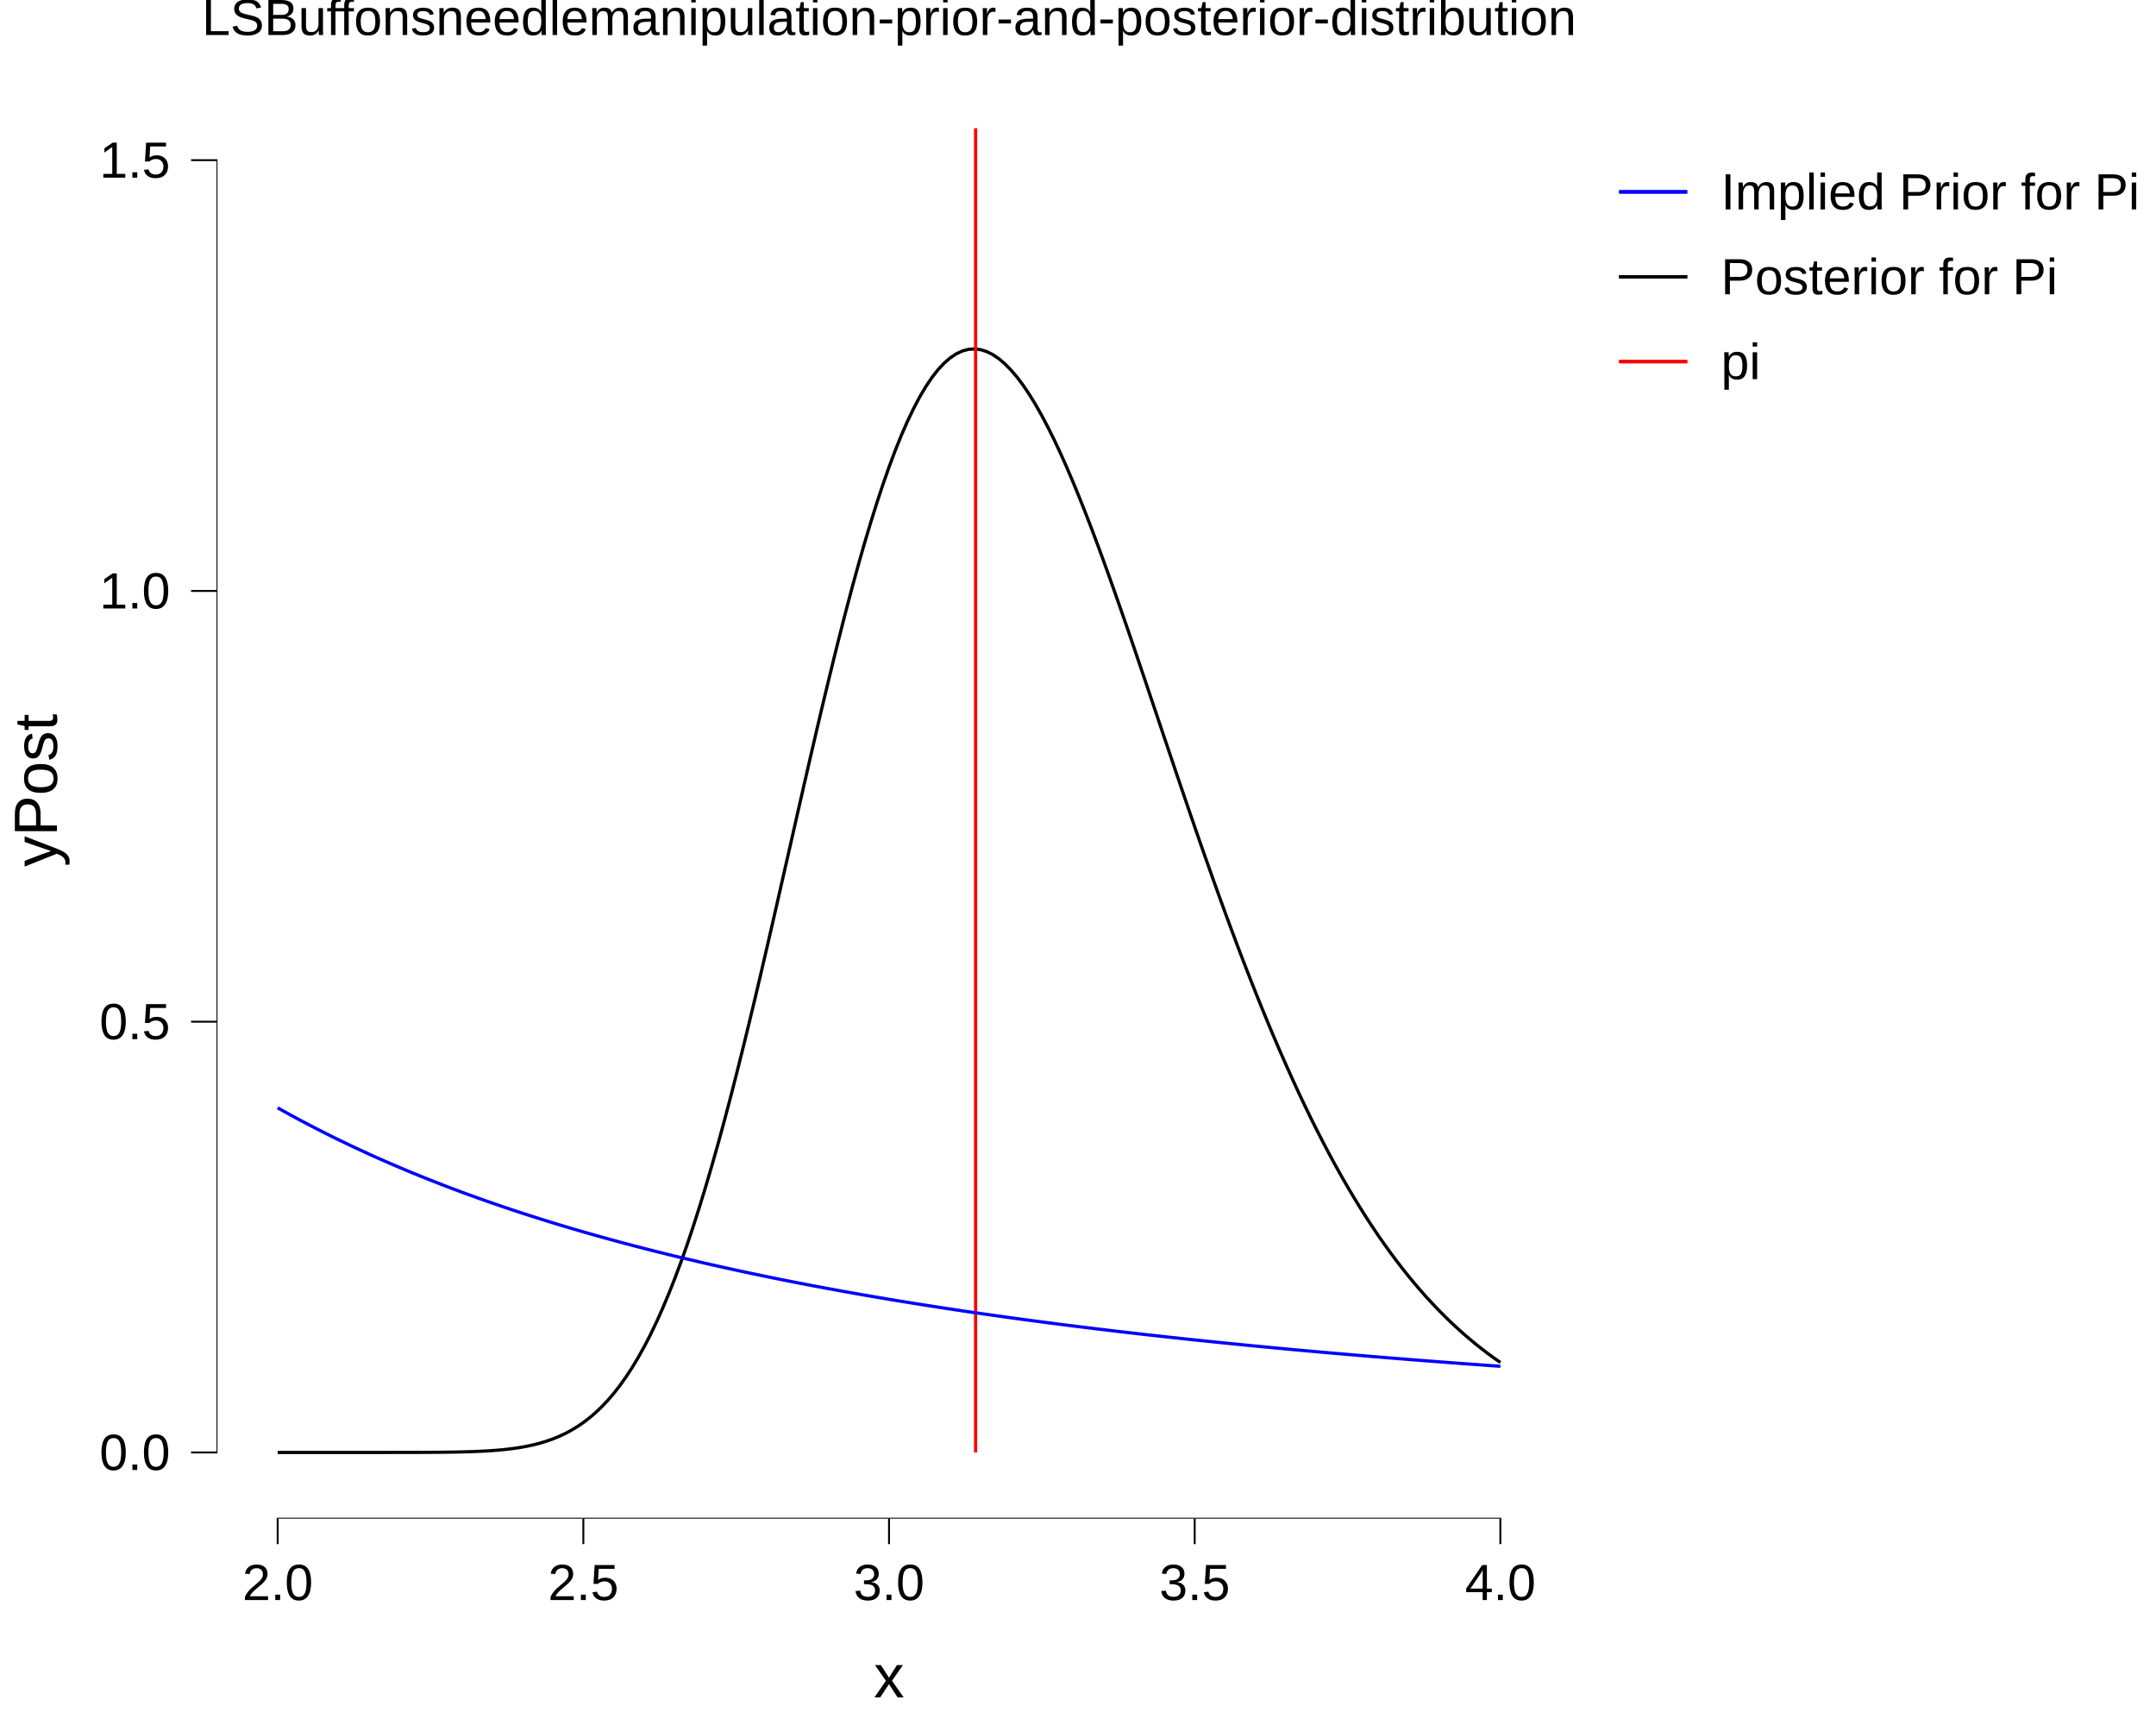
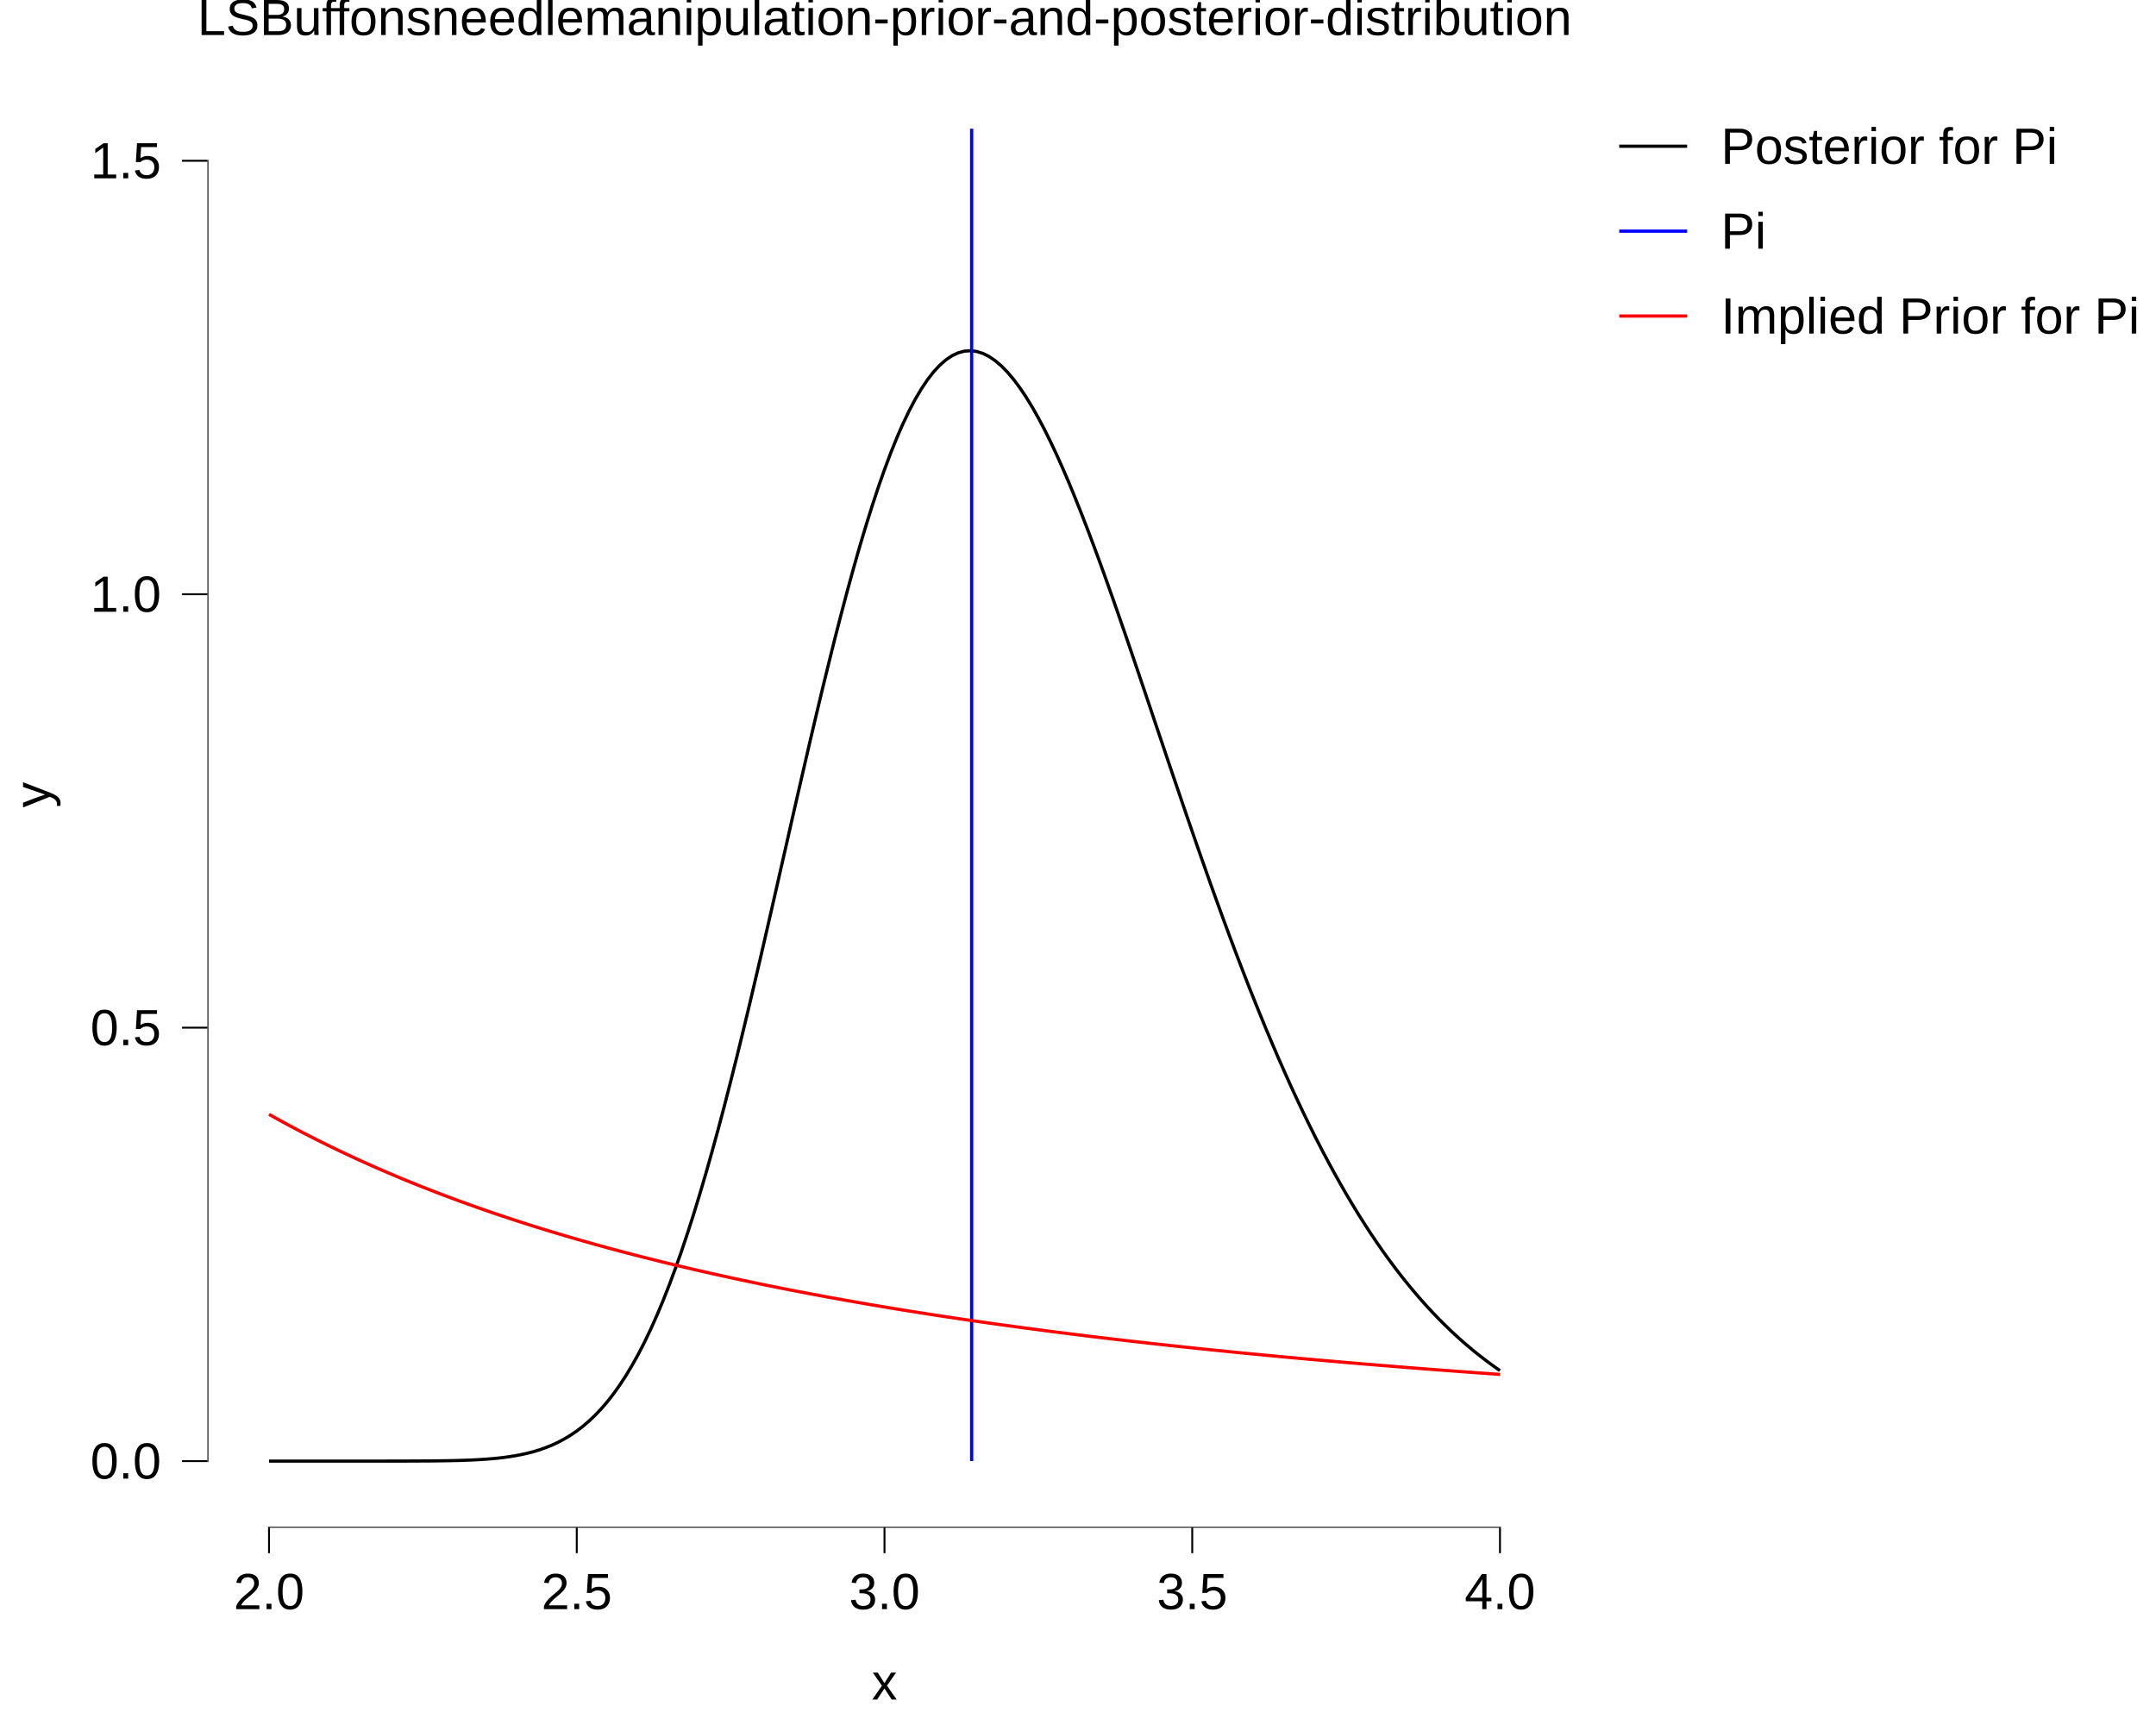
<svg xmlns="http://www.w3.org/2000/svg" viewBox="0 0 720.00 576.00">
  <defs>
    <style type="text/css">
    line, polyline, polygon, path, rect, circle {
      fill: none;
      stroke: #000000;
      stroke-linecap: round;
      stroke-linejoin: round;
      stroke-miterlimit: 10.00;
    }
  </style>
  </defs>
  <rect width="100%" height="100%" style="stroke: none; fill: #FFFFFF;" />
  <rect x="0.00" y="0.00" width="720.00" height="576.00" style="stroke-width: 10.67; stroke: none;" />
  <defs>
-     <clipPath id="cpNzIuMzF8NTIxLjQ3fDUwNy4xMHwyMC43MQ==">
-       <rect x="72.31" y="20.71" width="449.16" height="486.38" />
+     <clipPath id="cpNjkuMjh8NTIxLjQ3fDUxMC4xM3wyMC43MQ==">
+       <rect x="69.28" y="20.71" width="452.19" height="489.41" />
    </clipPath>
  </defs>
-   <rect x="72.31" y="20.71" width="449.16" height="486.38" style="stroke-width: 10.67; stroke: none;" clip-path="url(#cpNzIuMzF8NTIxLjQ3fDUwNy4xMHwyMC43MQ==)" />
-   <line x1="92.41" y1="507.10" x2="501.37" y2="507.10" style="stroke-width: 0.64; stroke-linecap: butt;" clip-path="url(#cpNzIuMzF8NTIxLjQ3fDUwNy4xMHwyMC43MQ==)" />
-   <line x1="72.31" y1="485.31" x2="72.31" y2="53.16" style="stroke-width: 0.64; stroke-linecap: butt;" clip-path="url(#cpNzIuMzF8NTIxLjQ3fDUwNy4xMHwyMC43MQ==)" />
-   <polyline points="92.73,484.99 94.77,484.99 96.81,484.99 98.85,484.99 100.90,484.99 102.94,484.99 104.98,484.99 107.02,484.99 109.06,484.99 111.10,484.99 113.14,484.99 115.19,484.99 117.23,484.99 119.27,484.99 121.31,484.99 123.35,484.99 125.39,484.99 127.44,484.99 129.48,484.99 131.52,484.98 133.56,484.98 135.60,484.98 137.64,484.97 139.69,484.97 141.73,484.96 143.77,484.95 145.81,484.93 147.85,484.92 149.89,484.89 151.94,484.86 153.98,484.82 156.02,484.76 158.06,484.70 160.10,484.61 162.14,484.51 164.19,484.38 166.23,484.23 168.27,484.04 170.31,483.81 172.35,483.54 174.39,483.21 176.44,482.82 178.48,482.37 180.52,481.83 182.56,481.21 184.60,480.49 186.64,479.66 188.69,478.71 190.73,477.62 192.77,476.39 194.81,475.00 196.85,473.44 198.89,471.69 200.93,469.75 202.98,467.59 205.02,465.21 207.06,462.59 209.10,459.72 211.14,456.59 213.18,453.19 215.23,449.51 217.27,445.55 219.31,441.29 221.35,436.73 223.39,431.87 225.43,426.70 227.48,421.23 229.52,415.45 231.56,409.37 233.60,402.99 235.64,396.33 237.68,389.39 239.73,382.17 241.77,374.70 243.81,366.99 245.85,359.05 247.89,350.91 249.93,342.58 251.98,334.08 254.02,325.43 256.06,316.67 258.10,307.81 260.14,298.88 262.18,289.90 264.23,280.91 266.27,271.92 268.31,262.97 270.35,254.09 272.39,245.29 274.43,236.62 276.48,228.09 278.52,219.73 280.56,211.56 282.60,203.62 284.64,195.92 286.68,188.48 288.72,181.33 290.77,174.49 292.81,167.97 294.85,161.79 296.89,155.97 298.93,150.51 300.97,145.44 303.02,140.76 305.06,136.48 307.10,132.61 309.14,129.15 311.18,126.11 313.22,123.49 315.27,121.29 317.31,119.51 319.35,118.15 321.39,117.20 323.43,116.65 325.47,116.52 327.52,116.77 329.56,117.42 331.60,118.44 333.64,119.83 335.68,121.58 337.72,123.67 339.77,126.09 341.81,128.83 343.85,131.87 345.89,135.21 347.93,138.82 349.97,142.69 352.02,146.81 354.06,151.16 356.10,155.72 358.14,160.49 360.18,165.44 362.22,170.55 364.27,175.83 366.31,181.24 368.35,186.78 370.39,192.43 372.43,198.17 374.47,204.00 376.52,209.90 378.56,215.85 380.60,221.86 382.64,227.89 384.68,233.95 386.72,240.01 388.76,246.08 390.81,252.14 392.85,258.18 394.89,264.19 396.93,270.16 398.97,276.09 401.01,281.97 403.06,287.79 405.10,293.55 407.14,299.23 409.18,304.84 411.22,310.37 413.26,315.81 415.31,321.16 417.35,326.42 419.39,331.58 421.43,336.65 423.47,341.61 425.51,346.47 427.56,351.22 429.60,355.86 431.64,360.40 433.68,364.83 435.72,369.14 437.76,373.35 439.81,377.45 441.85,381.43 443.89,385.31 445.93,389.08 447.97,392.74 450.01,396.29 452.06,399.73 454.10,403.07 456.14,406.31 458.18,409.44 460.22,412.48 462.26,415.41 464.31,418.25 466.35,420.99 468.39,423.64 470.43,426.20 472.47,428.66 474.51,431.04 476.55,433.34 478.60,435.55 480.64,437.67 482.68,439.72 484.72,441.70 486.76,443.59 488.80,445.42 490.85,447.17 492.89,448.86 494.93,450.48 496.97,452.03 499.01,453.52 501.05,454.95 " style="stroke-width: 1.07; stroke-linecap: butt;" clip-path="url(#cpNzIuMzF8NTIxLjQ3fDUwNy4xMHwyMC43MQ==)" />
-   <polyline points="325.80,484.99 325.80,480.52 325.80,476.06 325.80,471.59 325.80,467.12 325.80,462.66 325.80,458.19 325.80,453.72 325.80,449.26 325.80,444.79 325.80,440.33 325.80,435.86 325.80,431.39 325.80,426.93 325.80,422.46 325.80,417.99 325.80,413.53 325.80,409.06 325.80,404.59 325.80,400.13 325.80,395.66 325.80,391.20 325.80,386.73 325.80,382.26 325.80,377.80 325.80,373.33 325.80,368.86 325.80,364.40 325.80,359.93 325.80,355.47 325.80,351.00 325.80,346.53 325.80,342.07 325.80,337.60 325.80,333.13 325.80,328.67 325.80,324.20 325.80,319.73 325.80,315.27 325.80,310.80 325.80,306.34 325.80,301.87 325.80,297.40 325.80,292.94 325.80,288.47 325.80,284.00 325.80,279.54 325.80,275.07 325.80,270.60 325.80,266.14 325.80,261.67 325.80,257.21 325.80,252.74 325.80,248.27 325.80,243.81 325.80,239.34 325.80,234.87 325.80,230.41 325.80,225.94 325.80,221.48 325.80,217.01 325.80,212.54 325.80,208.08 325.80,203.61 325.80,199.14 325.80,194.68 325.80,190.21 325.80,185.74 325.80,181.28 325.80,176.81 325.80,172.35 325.80,167.88 325.80,163.41 325.80,158.95 325.80,154.48 325.80,150.01 325.80,145.55 325.80,141.08 325.80,136.62 325.80,132.15 325.80,127.68 325.80,123.22 325.80,118.75 325.80,114.28 325.80,109.82 325.80,105.35 325.80,100.88 325.80,96.42 325.80,91.95 325.80,87.49 325.80,83.02 325.80,78.55 325.80,74.09 325.80,69.62 325.80,65.15 325.80,60.69 325.80,56.22 325.80,51.75 325.80,47.29 325.80,42.82 " style="stroke-width: 1.07; stroke: #FF0000; stroke-linecap: butt;" clip-path="url(#cpNzIuMzF8NTIxLjQ3fDUwNy4xMHwyMC43MQ==)" />
-   <polyline points="92.73,369.92 94.77,371.06 96.81,372.19 98.85,373.30 100.90,374.39 102.94,375.46 104.98,376.53 107.02,377.57 109.06,378.60 111.10,379.62 113.14,380.62 115.19,381.60 117.23,382.58 119.27,383.54 121.31,384.48 123.35,385.42 125.39,386.34 127.44,387.24 129.48,388.14 131.52,389.02 133.56,389.89 135.60,390.75 137.64,391.60 139.69,392.43 141.73,393.26 143.77,394.07 145.81,394.87 147.85,395.66 149.89,396.45 151.94,397.22 153.98,397.98 156.02,398.73 158.06,399.47 160.10,400.21 162.14,400.93 164.19,401.64 166.23,402.35 168.27,403.04 170.31,403.73 172.35,404.41 174.39,405.08 176.44,405.74 178.48,406.39 180.52,407.04 182.56,407.68 184.60,408.31 186.64,408.93 188.69,409.54 190.73,410.15 192.77,410.75 194.81,411.34 196.85,411.93 198.89,412.51 200.93,413.08 202.98,413.65 205.02,414.20 207.06,414.76 209.10,415.30 211.14,415.84 213.18,416.37 215.23,416.90 217.27,417.42 219.31,417.94 221.35,418.44 223.39,418.95 225.43,419.45 227.48,419.94 229.52,420.42 231.56,420.90 233.60,421.38 235.64,421.85 237.68,422.32 239.73,422.78 241.77,423.23 243.81,423.68 245.85,424.13 247.89,424.57 249.93,425.00 251.98,425.43 254.02,425.86 256.06,426.28 258.10,426.70 260.14,427.11 262.18,427.52 264.23,427.92 266.27,428.32 268.31,428.72 270.35,429.11 272.39,429.50 274.43,429.88 276.48,430.26 278.52,430.63 280.56,431.01 282.60,431.37 284.64,431.74 286.68,432.10 288.72,432.46 290.77,432.81 292.81,433.16 294.85,433.50 296.89,433.85 298.93,434.19 300.97,434.52 303.02,434.85 305.06,435.18 307.10,435.51 309.14,435.83 311.18,436.15 313.22,436.47 315.27,436.78 317.31,437.09 319.35,437.40 321.39,437.71 323.43,438.01 325.47,438.31 327.52,438.60 329.56,438.89 331.60,439.19 333.64,439.47 335.68,439.76 337.72,440.04 339.77,440.32 341.81,440.60 343.85,440.87 345.89,441.14 347.93,441.41 349.97,441.68 352.02,441.94 354.06,442.21 356.10,442.47 358.14,442.72 360.18,442.98 362.22,443.23 364.27,443.48 366.31,443.73 368.35,443.97 370.39,444.22 372.43,444.46 374.47,444.70 376.52,444.94 378.56,445.17 380.60,445.41 382.64,445.64 384.68,445.87 386.72,446.09 388.76,446.32 390.81,446.54 392.85,446.76 394.89,446.98 396.93,447.20 398.97,447.42 401.01,447.63 403.06,447.84 405.10,448.05 407.14,448.26 409.18,448.47 411.22,448.67 413.26,448.87 415.31,449.08 417.35,449.28 419.39,449.47 421.43,449.67 423.47,449.86 425.51,450.06 427.56,450.25 429.60,450.44 431.64,450.63 433.68,450.82 435.72,451.00 437.76,451.18 439.81,451.37 441.85,451.55 443.89,451.73 445.93,451.91 447.97,452.08 450.01,452.26 452.06,452.43 454.10,452.60 456.14,452.78 458.18,452.95 460.22,453.11 462.26,453.28 464.31,453.45 466.35,453.61 468.39,453.77 470.43,453.94 472.47,454.10 474.51,454.26 476.55,454.41 478.60,454.57 480.64,454.73 482.68,454.88 484.72,455.04 486.76,455.19 488.80,455.34 490.85,455.49 492.89,455.64 494.93,455.78 496.97,455.93 499.01,456.08 501.05,456.22 " style="stroke-width: 1.07; stroke: #0000FF; stroke-linecap: butt;" clip-path="url(#cpNzIuMzF8NTIxLjQ3fDUwNy4xMHwyMC43MQ==)" />
-   <rect x="72.31" y="20.71" width="449.16" height="486.38" style="stroke-width: 0.00; stroke: none;" clip-path="url(#cpNzIuMzF8NTIxLjQ3fDUwNy4xMHwyMC43MQ==)" />
+   <rect x="69.28" y="20.71" width="452.19" height="489.41" style="stroke-width: 10.67; stroke: none;" clip-path="url(#cpNjkuMjh8NTIxLjQ3fDUxMC4xM3wyMC43MQ==)" />
+   <polyline points="89.84,487.88 91.89,487.88 93.95,487.88 96.00,487.88 98.06,487.88 100.11,487.88 102.17,487.88 104.22,487.88 106.28,487.88 108.33,487.88 110.39,487.88 112.44,487.88 114.50,487.88 116.56,487.88 118.61,487.88 120.67,487.88 122.72,487.88 124.78,487.88 126.83,487.88 128.89,487.88 130.94,487.87 133.00,487.87 135.05,487.87 137.11,487.86 139.16,487.85 141.22,487.84 143.28,487.83 145.33,487.81 147.39,487.78 149.44,487.75 151.50,487.71 153.55,487.66 155.61,487.59 157.66,487.51 159.72,487.40 161.77,487.27 163.83,487.12 165.89,486.93 167.94,486.70 170.00,486.42 172.05,486.09 174.11,485.70 176.16,485.24 178.22,484.71 180.27,484.08 182.33,483.35 184.38,482.52 186.44,481.56 188.49,480.47 190.55,479.23 192.61,477.83 194.66,476.26 196.72,474.50 198.77,472.54 200.83,470.37 202.88,467.98 204.94,465.34 206.99,462.45 209.05,459.31 211.10,455.89 213.16,452.19 215.22,448.20 217.27,443.91 219.33,439.32 221.38,434.43 223.44,429.23 225.49,423.72 227.55,417.91 229.60,411.79 231.66,405.38 233.71,398.67 235.77,391.68 237.82,384.42 239.88,376.91 241.94,369.15 243.99,361.16 246.05,352.97 248.10,344.58 250.16,336.03 252.21,327.33 254.27,318.51 256.32,309.60 258.38,300.61 260.43,291.58 262.49,282.53 264.54,273.49 266.60,264.48 268.66,255.54 270.71,246.69 272.77,237.96 274.82,229.38 276.88,220.97 278.93,212.75 280.99,204.76 283.04,197.01 285.10,189.53 287.15,182.33 289.21,175.45 291.27,168.89 293.32,162.67 295.38,156.81 297.43,151.32 299.49,146.22 301.54,141.51 303.60,137.20 305.65,133.31 307.71,129.83 309.76,126.77 311.82,124.13 313.87,121.92 315.93,120.13 317.99,118.75 320.04,117.80 322.10,117.25 324.15,117.11 326.21,117.37 328.26,118.02 330.32,119.05 332.37,120.45 334.43,122.21 336.48,124.31 338.54,126.75 340.59,129.50 342.65,132.57 344.71,135.92 346.76,139.56 348.82,143.45 350.87,147.60 352.93,151.97 354.98,156.56 357.04,161.36 359.09,166.34 361.15,171.49 363.20,176.79 365.26,182.24 367.32,187.81 369.37,193.50 371.43,199.28 373.48,205.14 375.54,211.08 377.59,217.07 379.65,223.11 381.70,229.18 383.76,235.28 385.81,241.38 387.87,247.48 389.92,253.58 391.98,259.66 394.04,265.70 396.09,271.72 398.15,277.68 400.20,283.60 402.26,289.46 404.31,295.25 406.37,300.97 408.42,306.61 410.48,312.17 412.53,317.65 414.59,323.03 416.64,328.33 418.70,333.52 420.76,338.62 422.81,343.61 424.87,348.50 426.92,353.28 428.98,357.95 431.03,362.52 433.09,366.97 435.14,371.31 437.20,375.55 439.25,379.67 441.31,383.68 443.37,387.58 445.42,391.37 447.48,395.05 449.53,398.63 451.59,402.10 453.64,405.46 455.70,408.71 457.75,411.87 459.81,414.92 461.86,417.87 463.92,420.73 465.97,423.49 468.03,426.15 470.09,428.72 472.14,431.20 474.20,433.60 476.25,435.91 478.31,438.13 480.36,440.27 482.42,442.33 484.47,444.32 486.53,446.23 488.58,448.07 490.64,449.83 492.69,451.53 494.75,453.15 496.81,454.72 498.86,456.22 500.92,457.66 " style="stroke-width: 1.07; stroke-linecap: butt;" clip-path="url(#cpNjkuMjh8NTIxLjQ3fDUxMC4xM3wyMC43MQ==)" />
+   <polyline points="324.48,487.88 324.48,42.96 " style="stroke-width: 1.07; stroke: #0000FF; stroke-linecap: butt;" clip-path="url(#cpNjkuMjh8NTIxLjQ3fDUxMC4xM3wyMC43MQ==)" />
+   <polyline points="89.84,372.10 91.89,373.25 93.95,374.38 96.00,375.49 98.06,376.59 100.11,377.68 102.17,378.74 104.22,379.79 106.28,380.83 108.33,381.85 110.39,382.86 112.44,383.85 114.50,384.83 116.56,385.80 118.61,386.75 120.67,387.69 122.72,388.61 124.78,389.53 126.83,390.43 128.89,391.32 130.94,392.19 133.00,393.06 135.05,393.91 137.11,394.75 139.16,395.58 141.22,396.40 143.28,397.20 145.33,398.00 147.39,398.79 149.44,399.56 151.50,400.33 153.55,401.09 155.61,401.83 157.66,402.57 159.72,403.30 161.77,404.02 163.83,404.73 165.89,405.43 167.94,406.12 170.00,406.80 172.05,407.48 174.11,408.14 176.16,408.80 178.22,409.45 180.27,410.09 182.33,410.72 184.38,411.35 186.44,411.97 188.49,412.58 190.55,413.18 192.61,413.78 194.66,414.37 196.72,414.95 198.77,415.53 200.83,416.09 202.88,416.66 204.94,417.21 206.99,417.76 209.05,418.30 211.10,418.84 213.16,419.37 215.22,419.89 217.27,420.41 219.33,420.92 221.38,421.43 223.44,421.93 225.49,422.43 227.55,422.91 229.60,423.40 231.66,423.88 233.71,424.35 235.77,424.82 237.82,425.28 239.88,425.74 241.94,426.19 243.99,426.64 246.05,427.08 248.10,427.52 250.16,427.95 252.21,428.38 254.27,428.81 256.32,429.23 258.38,429.64 260.43,430.05 262.49,430.46 264.54,430.86 266.60,431.26 268.66,431.65 270.71,432.04 272.77,432.43 274.82,432.81 276.88,433.19 278.93,433.56 280.99,433.93 283.04,434.30 285.10,434.66 287.15,435.02 289.21,435.38 291.27,435.73 293.32,436.08 295.38,436.42 297.43,436.76 299.49,437.10 301.54,437.44 303.60,437.77 305.65,438.09 307.71,438.42 309.76,438.74 311.82,439.06 313.87,439.38 315.93,439.69 317.99,440.00 320.04,440.30 322.10,440.61 324.15,440.91 326.21,441.21 328.26,441.50 330.32,441.79 332.37,442.08 334.43,442.37 336.48,442.65 338.54,442.93 340.59,443.21 342.65,443.49 344.71,443.76 346.76,444.03 348.82,444.30 350.87,444.57 352.93,444.83 354.98,445.09 357.04,445.35 359.09,445.61 361.15,445.86 363.20,446.12 365.26,446.37 367.32,446.61 369.37,446.86 371.43,447.10 373.48,447.34 375.54,447.58 377.59,447.82 379.65,448.05 381.70,448.28 383.76,448.52 385.81,448.74 387.87,448.97 389.92,449.20 391.98,449.42 394.04,449.64 396.09,449.86 398.15,450.07 400.20,450.29 402.26,450.50 404.31,450.71 406.37,450.92 408.42,451.13 410.48,451.34 412.53,451.54 414.59,451.75 416.64,451.95 418.70,452.15 420.76,452.34 422.81,452.54 424.87,452.73 426.92,452.93 428.98,453.12 431.03,453.31 433.09,453.50 435.14,453.68 437.20,453.87 439.25,454.05 441.31,454.23 443.37,454.41 445.42,454.59 447.48,454.77 449.53,454.95 451.59,455.12 453.64,455.30 455.70,455.47 457.75,455.64 459.81,455.81 461.86,455.98 463.92,456.14 465.97,456.31 468.03,456.47 470.09,456.64 472.14,456.80 474.20,456.96 476.25,457.12 478.31,457.28 480.36,457.43 482.42,457.59 484.47,457.74 486.53,457.90 488.58,458.05 490.64,458.20 492.69,458.35 494.75,458.50 496.81,458.64 498.86,458.79 500.92,458.94 " style="stroke-width: 1.07; stroke: #FF0000; stroke-linecap: butt;" clip-path="url(#cpNjkuMjh8NTIxLjQ3fDUxMC4xM3wyMC43MQ==)" />
+   <line x1="89.52" y1="510.13" x2="501.24" y2="510.13" style="stroke-width: 0.64; stroke-linecap: butt;" clip-path="url(#cpNjkuMjh8NTIxLjQ3fDUxMC4xM3wyMC43MQ==)" />
+   <line x1="69.28" y1="488.20" x2="69.28" y2="53.37" style="stroke-width: 0.64; stroke-linecap: butt;" clip-path="url(#cpNjkuMjh8NTIxLjQ3fDUxMC4xM3wyMC43MQ==)" />
+   <rect x="69.28" y="20.71" width="452.19" height="489.41" style="stroke-width: 0.00; stroke: none;" clip-path="url(#cpNjkuMjh8NTIxLjQ3fDUxMC4xM3wyMC43MQ==)" />
  <defs>
    <clipPath id="cpMC4wMHw3MjAuMDB8NTc2LjAwfDAuMDA=">
      <rect x="0.00" y="0.00" width="720.00" height="576.00" />
    </clipPath>
  </defs>
-   <polyline points="72.31,507.10 72.31,20.71 " style="stroke-width: 0.00; stroke: none; stroke-linecap: butt;" clip-path="url(#cpMC4wMHw3MjAuMDB8NTc2LjAwfDAuMDA=)" />
+   <polyline points="69.28,510.13 69.28,20.71 " style="stroke-width: 0.00; stroke: none; stroke-linecap: butt;" clip-path="url(#cpMC4wMHw3MjAuMDB8NTc2LjAwfDAuMDA=)" />
  <g clip-path="url(#cpMC4wMHw3MjAuMDB8NTc2LjAwfDAuMDA=)">
-     <text x="33.21" y="490.84" style="font-size: 17.00px; font-family: Liberation Sans;" textLength="23.62px" lengthAdjust="spacingAndGlyphs">0.0</text>
+     <text x="30.18" y="493.73" style="font-size: 17.00px; font-family: Liberation Sans;" textLength="23.62px" lengthAdjust="spacingAndGlyphs">0.0</text>
  </g>
  <g clip-path="url(#cpMC4wMHw3MjAuMDB8NTc2LjAwfDAuMDA=)">
-     <text x="33.21" y="347.00" style="font-size: 17.00px; font-family: Liberation Sans;" textLength="23.62px" lengthAdjust="spacingAndGlyphs">0.5</text>
+     <text x="30.18" y="349.00" style="font-size: 17.00px; font-family: Liberation Sans;" textLength="23.62px" lengthAdjust="spacingAndGlyphs">0.5</text>
  </g>
  <g clip-path="url(#cpMC4wMHw3MjAuMDB8NTc2LjAwfDAuMDA=)">
-     <text x="33.21" y="203.17" style="font-size: 17.00px; font-family: Liberation Sans;" textLength="23.62px" lengthAdjust="spacingAndGlyphs">1.0</text>
+     <text x="30.18" y="204.27" style="font-size: 17.00px; font-family: Liberation Sans;" textLength="23.62px" lengthAdjust="spacingAndGlyphs">1.0</text>
  </g>
  <g clip-path="url(#cpMC4wMHw3MjAuMDB8NTc2LjAwfDAuMDA=)">
-     <text x="33.21" y="59.33" style="font-size: 17.00px; font-family: Liberation Sans;" textLength="23.62px" lengthAdjust="spacingAndGlyphs">1.5</text>
+     <text x="30.18" y="59.54" style="font-size: 17.00px; font-family: Liberation Sans;" textLength="23.62px" lengthAdjust="spacingAndGlyphs">1.5</text>
  </g>
-   <polyline points="63.81,484.99 72.31,484.99 " style="stroke-width: 0.64; stroke-linecap: butt;" clip-path="url(#cpMC4wMHw3MjAuMDB8NTc2LjAwfDAuMDA=)" />
-   <polyline points="63.81,341.15 72.31,341.15 " style="stroke-width: 0.64; stroke-linecap: butt;" clip-path="url(#cpMC4wMHw3MjAuMDB8NTc2LjAwfDAuMDA=)" />
-   <polyline points="63.81,197.32 72.31,197.32 " style="stroke-width: 0.64; stroke-linecap: butt;" clip-path="url(#cpMC4wMHw3MjAuMDB8NTc2LjAwfDAuMDA=)" />
-   <polyline points="63.81,53.48 72.31,53.48 " style="stroke-width: 0.64; stroke-linecap: butt;" clip-path="url(#cpMC4wMHw3MjAuMDB8NTc2LjAwfDAuMDA=)" />
-   <polyline points="72.31,507.10 521.47,507.10 " style="stroke-width: 0.00; stroke: none; stroke-linecap: butt;" clip-path="url(#cpMC4wMHw3MjAuMDB8NTc2LjAwfDAuMDA=)" />
-   <polyline points="92.73,515.60 92.73,507.10 " style="stroke-width: 0.64; stroke-linecap: butt;" clip-path="url(#cpMC4wMHw3MjAuMDB8NTc2LjAwfDAuMDA=)" />
-   <polyline points="194.81,515.60 194.81,507.10 " style="stroke-width: 0.64; stroke-linecap: butt;" clip-path="url(#cpMC4wMHw3MjAuMDB8NTc2LjAwfDAuMDA=)" />
-   <polyline points="296.89,515.60 296.89,507.10 " style="stroke-width: 0.64; stroke-linecap: butt;" clip-path="url(#cpMC4wMHw3MjAuMDB8NTc2LjAwfDAuMDA=)" />
-   <polyline points="398.97,515.60 398.97,507.10 " style="stroke-width: 0.64; stroke-linecap: butt;" clip-path="url(#cpMC4wMHw3MjAuMDB8NTc2LjAwfDAuMDA=)" />
-   <polyline points="501.05,515.60 501.05,507.10 " style="stroke-width: 0.64; stroke-linecap: butt;" clip-path="url(#cpMC4wMHw3MjAuMDB8NTc2LjAwfDAuMDA=)" />
+   <polyline points="60.78,487.88 69.28,487.88 " style="stroke-width: 0.64; stroke-linecap: butt;" clip-path="url(#cpMC4wMHw3MjAuMDB8NTc2LjAwfDAuMDA=)" />
+   <polyline points="60.78,343.15 69.28,343.15 " style="stroke-width: 0.64; stroke-linecap: butt;" clip-path="url(#cpMC4wMHw3MjAuMDB8NTc2LjAwfDAuMDA=)" />
+   <polyline points="60.78,198.42 69.28,198.42 " style="stroke-width: 0.64; stroke-linecap: butt;" clip-path="url(#cpMC4wMHw3MjAuMDB8NTc2LjAwfDAuMDA=)" />
+   <polyline points="60.78,53.68 69.28,53.68 " style="stroke-width: 0.64; stroke-linecap: butt;" clip-path="url(#cpMC4wMHw3MjAuMDB8NTc2LjAwfDAuMDA=)" />
+   <polyline points="69.28,510.13 521.47,510.13 " style="stroke-width: 0.00; stroke: none; stroke-linecap: butt;" clip-path="url(#cpMC4wMHw3MjAuMDB8NTc2LjAwfDAuMDA=)" />
+   <polyline points="89.84,518.63 89.84,510.13 " style="stroke-width: 0.64; stroke-linecap: butt;" clip-path="url(#cpMC4wMHw3MjAuMDB8NTc2LjAwfDAuMDA=)" />
+   <polyline points="192.61,518.63 192.61,510.13 " style="stroke-width: 0.64; stroke-linecap: butt;" clip-path="url(#cpMC4wMHw3MjAuMDB8NTc2LjAwfDAuMDA=)" />
+   <polyline points="295.38,518.63 295.38,510.13 " style="stroke-width: 0.64; stroke-linecap: butt;" clip-path="url(#cpMC4wMHw3MjAuMDB8NTc2LjAwfDAuMDA=)" />
+   <polyline points="398.15,518.63 398.15,510.13 " style="stroke-width: 0.64; stroke-linecap: butt;" clip-path="url(#cpMC4wMHw3MjAuMDB8NTc2LjAwfDAuMDA=)" />
+   <polyline points="500.92,518.63 500.92,510.13 " style="stroke-width: 0.64; stroke-linecap: butt;" clip-path="url(#cpMC4wMHw3MjAuMDB8NTc2LjAwfDAuMDA=)" />
  <g clip-path="url(#cpMC4wMHw3MjAuMDB8NTc2LjAwfDAuMDA=)">
-     <text x="80.92" y="534.28" style="font-size: 17.00px; font-family: Liberation Sans;" textLength="23.62px" lengthAdjust="spacingAndGlyphs">2.0</text>
+     <text x="78.02" y="537.31" style="font-size: 17.00px; font-family: Liberation Sans;" textLength="23.62px" lengthAdjust="spacingAndGlyphs">2.0</text>
  </g>
  <g clip-path="url(#cpMC4wMHw3MjAuMDB8NTc2LjAwfDAuMDA=)">
-     <text x="183.00" y="534.28" style="font-size: 17.00px; font-family: Liberation Sans;" textLength="23.62px" lengthAdjust="spacingAndGlyphs">2.5</text>
+     <text x="180.79" y="537.31" style="font-size: 17.00px; font-family: Liberation Sans;" textLength="23.62px" lengthAdjust="spacingAndGlyphs">2.5</text>
  </g>
  <g clip-path="url(#cpMC4wMHw3MjAuMDB8NTc2LjAwfDAuMDA=)">
-     <text x="285.08" y="534.28" style="font-size: 17.00px; font-family: Liberation Sans;" textLength="23.62px" lengthAdjust="spacingAndGlyphs">3.0</text>
+     <text x="283.56" y="537.31" style="font-size: 17.00px; font-family: Liberation Sans;" textLength="23.62px" lengthAdjust="spacingAndGlyphs">3.0</text>
  </g>
  <g clip-path="url(#cpMC4wMHw3MjAuMDB8NTc2LjAwfDAuMDA=)">
-     <text x="387.16" y="534.28" style="font-size: 17.00px; font-family: Liberation Sans;" textLength="23.62px" lengthAdjust="spacingAndGlyphs">3.5</text>
+     <text x="386.33" y="537.31" style="font-size: 17.00px; font-family: Liberation Sans;" textLength="23.62px" lengthAdjust="spacingAndGlyphs">3.5</text>
  </g>
  <g clip-path="url(#cpMC4wMHw3MjAuMDB8NTc2LjAwfDAuMDA=)">
-     <text x="489.24" y="534.28" style="font-size: 17.00px; font-family: Liberation Sans;" textLength="23.62px" lengthAdjust="spacingAndGlyphs">4.0</text>
+     <text x="489.10" y="537.31" style="font-size: 17.00px; font-family: Liberation Sans;" textLength="23.62px" lengthAdjust="spacingAndGlyphs">4.0</text>
  </g>
  <g clip-path="url(#cpMC4wMHw3MjAuMDB8NTc2LjAwfDAuMDA=)">
-     <text x="291.79" y="566.78" style="font-size: 20.40px; font-family: Liberation Sans;" textLength="10.20px" lengthAdjust="spacingAndGlyphs">x</text>
+     <text x="291.13" y="567.49" style="font-size: 17.00px; font-family: Liberation Sans;" textLength="8.50px" lengthAdjust="spacingAndGlyphs">x</text>
  </g>
  <g clip-path="url(#cpMC4wMHw3MjAuMDB8NTc2LjAwfDAuMDA=)">
-     <text transform="translate(19.01,289.41) rotate(-90)" style="font-size: 20.40px; font-family: Liberation Sans;" textLength="51.02px" lengthAdjust="spacingAndGlyphs">yPost</text>
+     <text transform="translate(16.68,269.67) rotate(-90)" style="font-size: 17.00px; font-family: Liberation Sans;" textLength="8.50px" lengthAdjust="spacingAndGlyphs">y</text>
  </g>
-   <rect x="532.43" y="20.71" width="187.57" height="119.70" style="stroke-width: 0.75; stroke: none;" clip-path="url(#cpMC4wMHw3MjAuMDB8NTc2LjAwfDAuMDA=)" />
-   <rect x="532.43" y="20.71" width="187.57" height="119.70" style="stroke-width: 10.67; stroke: none;" clip-path="url(#cpMC4wMHw3MjAuMDB8NTc2LjAwfDAuMDA=)" />
+   <rect x="532.43" y="20.71" width="187.57" height="104.47" style="stroke-width: 0.75; stroke: none;" clip-path="url(#cpMC4wMHw3MjAuMDB8NTc2LjAwfDAuMDA=)" />
+   <rect x="532.43" y="20.71" width="187.57" height="104.47" style="stroke-width: 10.67; stroke: none;" clip-path="url(#cpMC4wMHw3MjAuMDB8NTc2LjAwfDAuMDA=)" />
+   <rect x="537.91" y="34.66" width="28.35" height="28.35" style="stroke-width: 10.67; stroke: none;" clip-path="url(#cpMC4wMHw3MjAuMDB8NTc2LjAwfDAuMDA=)" />
+   <line x1="540.74" y1="48.83" x2="563.42" y2="48.83" style="stroke-width: 1.07; stroke-linecap: butt;" clip-path="url(#cpMC4wMHw3MjAuMDB8NTc2LjAwfDAuMDA=)" />
+   <rect x="537.91" y="63.01" width="28.35" height="28.35" style="stroke-width: 10.67; stroke: none;" clip-path="url(#cpMC4wMHw3MjAuMDB8NTc2LjAwfDAuMDA=)" />
+   <line x1="540.74" y1="77.18" x2="563.42" y2="77.18" style="stroke-width: 1.07; stroke: #0000FF; stroke-linecap: butt;" clip-path="url(#cpMC4wMHw3MjAuMDB8NTc2LjAwfDAuMDA=)" />
+   <rect x="537.91" y="91.35" width="28.35" height="28.35" style="stroke-width: 10.67; stroke: none;" clip-path="url(#cpMC4wMHw3MjAuMDB8NTc2LjAwfDAuMDA=)" />
+   <line x1="540.74" y1="105.53" x2="563.42" y2="105.53" style="stroke-width: 1.07; stroke: #FF0000; stroke-linecap: butt;" clip-path="url(#cpMC4wMHw3MjAuMDB8NTc2LjAwfDAuMDA=)" />
  <g clip-path="url(#cpMC4wMHw3MjAuMDB8NTc2LjAwfDAuMDA=)">
-     <text x="623.86" y="39.66" style="font-size: 17.00px; font-family: Liberation Sans;" textLength="4.72px" lengthAdjust="spacingAndGlyphs"> </text>
-   </g>
-   <rect x="537.91" y="49.90" width="28.35" height="28.35" style="stroke-width: 10.67; stroke: none;" clip-path="url(#cpMC4wMHw3MjAuMDB8NTc2LjAwfDAuMDA=)" />
-   <line x1="540.74" y1="64.07" x2="563.42" y2="64.07" style="stroke-width: 1.07; stroke: #0000FF; stroke-linecap: butt;" clip-path="url(#cpMC4wMHw3MjAuMDB8NTc2LjAwfDAuMDA=)" />
-   <line x1="540.74" y1="64.07" x2="563.42" y2="64.07" style="stroke-width: 1.07; stroke: #0000FF; stroke-linecap: butt;" clip-path="url(#cpMC4wMHw3MjAuMDB8NTc2LjAwfDAuMDA=)" />
-   <line x1="540.74" y1="64.07" x2="563.42" y2="64.07" style="stroke-width: 1.07; stroke: #0000FF; stroke-linecap: butt;" clip-path="url(#cpMC4wMHw3MjAuMDB8NTc2LjAwfDAuMDA=)" />
-   <rect x="537.91" y="78.24" width="28.35" height="28.35" style="stroke-width: 10.67; stroke: none;" clip-path="url(#cpMC4wMHw3MjAuMDB8NTc2LjAwfDAuMDA=)" />
-   <line x1="540.74" y1="92.42" x2="563.42" y2="92.42" style="stroke-width: 1.07; stroke-linecap: butt;" clip-path="url(#cpMC4wMHw3MjAuMDB8NTc2LjAwfDAuMDA=)" />
-   <line x1="540.74" y1="92.42" x2="563.42" y2="92.42" style="stroke-width: 1.07; stroke-linecap: butt;" clip-path="url(#cpMC4wMHw3MjAuMDB8NTc2LjAwfDAuMDA=)" />
-   <line x1="540.74" y1="92.42" x2="563.42" y2="92.42" style="stroke-width: 1.07; stroke-linecap: butt;" clip-path="url(#cpMC4wMHw3MjAuMDB8NTc2LjAwfDAuMDA=)" />
-   <rect x="537.91" y="106.59" width="28.35" height="28.35" style="stroke-width: 10.67; stroke: none;" clip-path="url(#cpMC4wMHw3MjAuMDB8NTc2LjAwfDAuMDA=)" />
-   <line x1="540.74" y1="120.76" x2="563.42" y2="120.76" style="stroke-width: 1.07; stroke: #FF0000; stroke-linecap: butt;" clip-path="url(#cpMC4wMHw3MjAuMDB8NTc2LjAwfDAuMDA=)" />
-   <line x1="540.74" y1="120.76" x2="563.42" y2="120.76" style="stroke-width: 1.07; stroke: #FF0000; stroke-linecap: butt;" clip-path="url(#cpMC4wMHw3MjAuMDB8NTc2LjAwfDAuMDA=)" />
-   <line x1="540.74" y1="120.76" x2="563.42" y2="120.76" style="stroke-width: 1.07; stroke: #FF0000; stroke-linecap: butt;" clip-path="url(#cpMC4wMHw3MjAuMDB8NTc2LjAwfDAuMDA=)" />
-   <g clip-path="url(#cpMC4wMHw3MjAuMDB8NTc2LjAwfDAuMDA=)">
-     <text x="574.72" y="69.92" style="font-size: 17.00px; font-family: Liberation Sans;" textLength="139.80px" lengthAdjust="spacingAndGlyphs">Implied Prior for Pi</text>
+     <text x="574.72" y="54.69" style="font-size: 17.00px; font-family: Liberation Sans;" textLength="112.41px" lengthAdjust="spacingAndGlyphs">Posterior for Pi</text>
  </g>
  <g clip-path="url(#cpMC4wMHw3MjAuMDB8NTc2LjAwfDAuMDA=)">
-     <text x="574.72" y="98.27" style="font-size: 17.00px; font-family: Liberation Sans;" textLength="112.41px" lengthAdjust="spacingAndGlyphs">Posterior for Pi</text>
+     <text x="574.72" y="83.03" style="font-size: 17.00px; font-family: Liberation Sans;" textLength="15.12px" lengthAdjust="spacingAndGlyphs">Pi</text>
  </g>
  <g clip-path="url(#cpMC4wMHw3MjAuMDB8NTc2LjAwfDAuMDA=)">
-     <text x="574.72" y="126.61" style="font-size: 17.00px; font-family: Liberation Sans;" textLength="13.23px" lengthAdjust="spacingAndGlyphs">pi</text>
+     <text x="574.72" y="111.38" style="font-size: 17.00px; font-family: Liberation Sans;" textLength="139.80px" lengthAdjust="spacingAndGlyphs">Implied Prior for Pi</text>
  </g>
  <g clip-path="url(#cpMC4wMHw3MjAuMDB8NTc2LjAwfDAuMDA=)">
-     <text x="67.45" y="11.70" style="font-size: 17.00px; font-family: Liberation Sans;" textLength="458.88px" lengthAdjust="spacingAndGlyphs">LSBuffonsneedlemanipulation-prior-and-posterior-distribution</text>
+     <text x="65.94" y="11.70" style="font-size: 17.00px; font-family: Liberation Sans;" textLength="458.88px" lengthAdjust="spacingAndGlyphs">LSBuffonsneedlemanipulation-prior-and-posterior-distribution</text>
  </g>
</svg>
